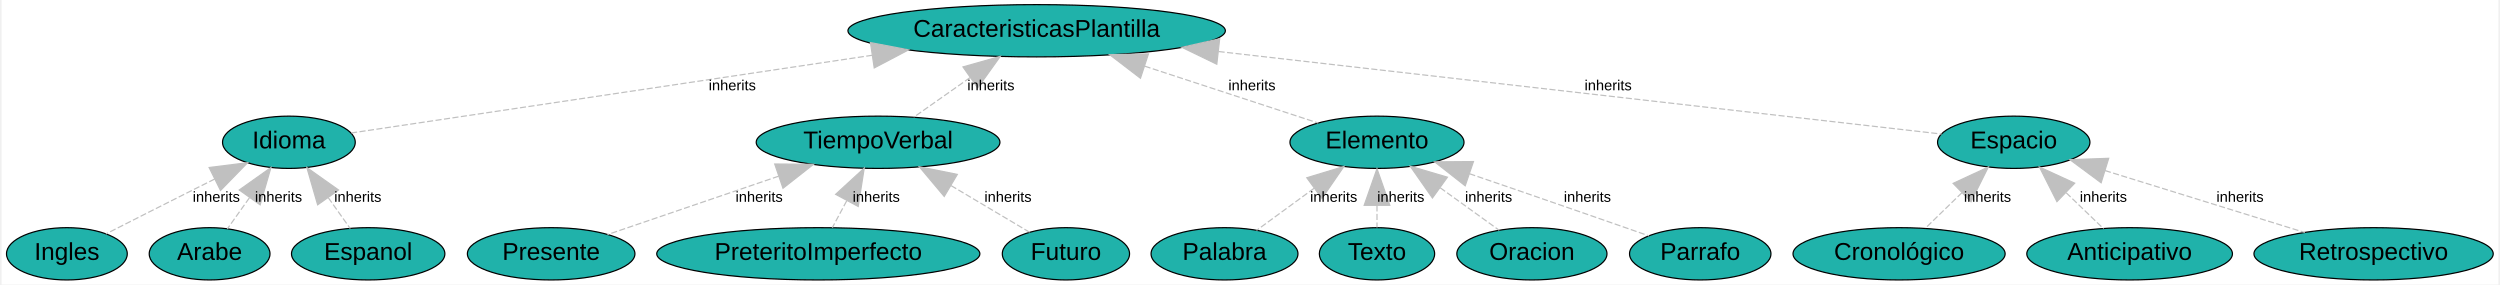
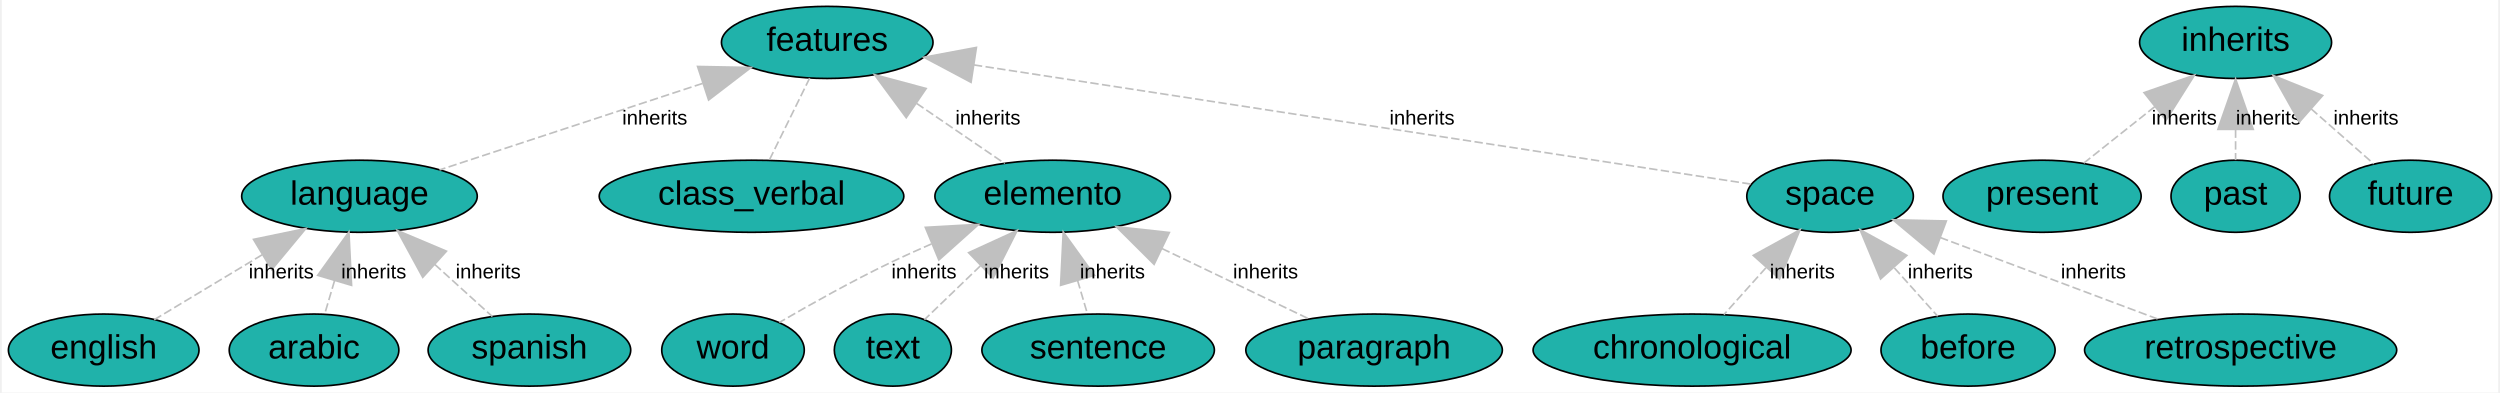
- <svg xmlns="http://www.w3.org/2000/svg" width="2047pt" height="233pt" viewBox="0.00 0.00 2046.79 233.28">
+ <svg xmlns="http://www.w3.org/2000/svg" width="1484pt" height="233pt" viewBox="0.00 0.00 1483.65 233.28">
  <g id="graph0" class="graph" transform="scale(1 1) rotate(0) translate(4 229.2792)">
-     <polygon fill="#ffffff" stroke="transparent" points="-4,4 -4,-229.279 2042.785,-229.279 2042.785,4 -4,4" />
+     <polygon fill="#ffffff" stroke="transparent" points="-4,4 -4,-229.279 1479.652,-229.279 1479.652,4 -4,4" />
    <g id="node1" class="node">
-       <ellipse fill="#20b2aa" stroke="#000000" cx="998.497" cy="-21.213" rx="60.208" ry="21.429" />
-       <text text-anchor="middle" x="998.497" y="-16.213" font-family="Arial" font-size="20.00" fill="#000000">Palabra</text>
+       <ellipse fill="#20b2aa" stroke="#000000" cx="430.568" cy="-21.213" rx="42.353" ry="21.429" />
+       <text text-anchor="middle" x="430.568" y="-16.213" font-family="Arial" font-size="20.00" fill="#000000">word</text>
    </g>
    <g id="node2" class="node">
-       <ellipse fill="#20b2aa" stroke="#000000" cx="1551.497" cy="-21.213" rx="86.948" ry="21.429" />
-       <text text-anchor="middle" x="1551.497" y="-16.213" font-family="Arial" font-size="20.00" fill="#000000">Cronológico</text>
+       <ellipse fill="#20b2aa" stroke="#000000" cx="1000.568" cy="-21.213" rx="94.505" ry="21.429" />
+       <text text-anchor="middle" x="1000.568" y="-16.213" font-family="Arial" font-size="20.00" fill="#000000">chronological</text>
    </g>
    <g id="node3" class="node">
-       <ellipse fill="#20b2aa" stroke="#000000" cx="446.498" cy="-21.213" rx="68.679" ry="21.429" />
-       <text text-anchor="middle" x="446.498" y="-16.213" font-family="Arial" font-size="20.00" fill="#000000">Presente</text>
+       <ellipse fill="#20b2aa" stroke="#000000" cx="1208.569" cy="-112.64" rx="58.88" ry="21.429" />
+       <text text-anchor="middle" x="1208.569" y="-107.64" font-family="Arial" font-size="20.00" fill="#000000">present</text>
    </g>
    <g id="node4" class="node">
-       <ellipse fill="#20b2aa" stroke="#000000" cx="1740.497" cy="-21.213" rx="84.292" ry="21.429" />
-       <text text-anchor="middle" x="1740.497" y="-16.213" font-family="Arial" font-size="20.00" fill="#000000">Anticipativo</text>
+       <ellipse fill="#20b2aa" stroke="#000000" cx="1164.569" cy="-21.213" rx="51.738" ry="21.429" />
+       <text text-anchor="middle" x="1164.569" y="-16.213" font-family="Arial" font-size="20.00" fill="#000000">before</text>
    </g>
    <g id="node5" class="node">
-       <ellipse fill="#20b2aa" stroke="#000000" cx="231.498" cy="-112.64" rx="54.395" ry="21.429" />
-       <text text-anchor="middle" x="231.498" y="-107.64" font-family="Arial" font-size="20.00" fill="#000000">Idioma</text>
+       <ellipse fill="#20b2aa" stroke="#000000" cx="208.569" cy="-112.64" rx="70.007" ry="21.429" />
+       <text text-anchor="middle" x="208.569" y="-107.64" font-family="Arial" font-size="20.00" fill="#000000">language</text>
+     </g>
+     <g id="node11" class="node">
+       <ellipse fill="#20b2aa" stroke="#000000" cx="56.569" cy="-21.213" rx="56.637" ry="21.429" />
+       <text text-anchor="middle" x="56.569" y="-16.213" font-family="Arial" font-size="20.00" fill="#000000">english</text>
+     </g>
+     <g id="edge3" class="edge">
+       <path fill="none" stroke="#c0c0c0" stroke-dasharray="5,2" d="M150.738,-77.856C128.874,-64.704 104.878,-50.271 86.581,-39.266" />
+       <polygon fill="#c0c0c0" stroke="#c0c0c0" points="145.584,-87.008 176.704,-93.474 156.409,-69.013 145.584,-87.008" />
+       <text text-anchor="middle" x="162.069" y="-63.826" font-family="Arial" font-size="12.00" fill="#000000">inherits</text>
+     </g>
+     <g id="node15" class="node">
+       <ellipse fill="#20b2aa" stroke="#000000" cx="181.569" cy="-21.213" rx="50.41" ry="21.429" />
+       <text text-anchor="middle" x="181.569" y="-16.213" font-family="Arial" font-size="20.00" fill="#000000">arabic</text>
+     </g>
+     <g id="edge4" class="edge">
+       <path fill="none" stroke="#c0c0c0" stroke-dasharray="5,2" d="M193.742,-62.435C191.649,-55.349 189.6,-48.408 187.797,-42.303" />
+       <polygon fill="#c0c0c0" stroke="#c0c0c0" points="183.739,-65.637 202.306,-91.435 203.88,-59.689 183.739,-65.637" />
+       <text text-anchor="middle" x="217.069" y="-63.826" font-family="Arial" font-size="12.00" fill="#000000">inherits</text>
+     </g>
+     <g id="node16" class="node">
+       <ellipse fill="#20b2aa" stroke="#000000" cx="309.568" cy="-21.213" rx="60.208" ry="21.429" />
+       <text text-anchor="middle" x="309.568" y="-16.213" font-family="Arial" font-size="20.00" fill="#000000">spanish</text>
+     </g>
+     <g id="edge2" class="edge">
+       <path fill="none" stroke="#c0c0c0" stroke-dasharray="5,2" d="M253.263,-72.182C265.156,-61.416 277.485,-50.255 287.563,-41.132" />
+       <polygon fill="#c0c0c0" stroke="#c0c0c0" points="246.178,-64.432 230.984,-92.349 260.271,-80.001 246.178,-64.432" />
+       <text text-anchor="middle" x="285.068" y="-63.826" font-family="Arial" font-size="12.00" fill="#000000">inherits</text>
+     </g>
+     <g id="node6" class="node">
+       <ellipse fill="#20b2aa" stroke="#000000" cx="441.568" cy="-112.64" rx="90.519" ry="21.429" />
+       <text text-anchor="middle" x="441.568" y="-107.64" font-family="Arial" font-size="20.00" fill="#000000">class_verbal</text>
+     </g>
+     <g id="node7" class="node">
+       <ellipse fill="#20b2aa" stroke="#000000" cx="1323.569" cy="-204.066" rx="57.052" ry="21.429" />
+       <text text-anchor="middle" x="1323.569" y="-199.066" font-family="Arial" font-size="20.00" fill="#000000">inherits</text>
+     </g>
+     <g id="edge6" class="edge">
+       <path fill="none" stroke="#c0c0c0" stroke-dasharray="5,2" d="M1275.595,-165.927C1260.896,-154.24 1245.342,-141.875 1232.922,-132.001" />
+       <polygon fill="#c0c0c0" stroke="#c0c0c0" points="1269.163,-174.226 1299.18,-184.677 1282.231,-157.788 1269.163,-174.226" />
+       <text text-anchor="middle" x="1293.069" y="-155.253" font-family="Arial" font-size="12.00" fill="#000000">inherits</text>
+     </g>
+     <g id="node12" class="node">
+       <ellipse fill="#20b2aa" stroke="#000000" cx="1323.569" cy="-112.64" rx="38.368" ry="21.429" />
+       <text text-anchor="middle" x="1323.569" y="-107.64" font-family="Arial" font-size="20.00" fill="#000000">past</text>
+     </g>
+     <g id="edge8" class="edge">
+       <path fill="none" stroke="#c0c0c0" stroke-dasharray="5,2" d="M1323.569,-152.356C1323.569,-145.957 1323.569,-139.718 1323.569,-134.151" />
+       <polygon fill="#c0c0c0" stroke="#c0c0c0" points="1313.069,-152.399 1323.569,-182.399 1334.069,-152.399 1313.069,-152.399" />
+       <text text-anchor="middle" x="1343.069" y="-155.253" font-family="Arial" font-size="12.00" fill="#000000">inherits</text>
+     </g>
+     <g id="node17" class="node">
+       <ellipse fill="#20b2aa" stroke="#000000" cx="1427.569" cy="-112.64" rx="48.167" ry="21.429" />
+       <text text-anchor="middle" x="1427.569" y="-107.64" font-family="Arial" font-size="20.00" fill="#000000">future</text>
+     </g>
+     <g id="edge7" class="edge">
+       <path fill="none" stroke="#c0c0c0" stroke-dasharray="5,2" d="M1368.414,-164.643C1381.313,-153.303 1394.812,-141.436 1405.652,-131.907" />
+       <polygon fill="#c0c0c0" stroke="#c0c0c0" points="1361.478,-156.759 1345.879,-184.453 1375.343,-172.531 1361.478,-156.759" />
+       <text text-anchor="middle" x="1401.069" y="-155.253" font-family="Arial" font-size="12.00" fill="#000000">inherits</text>
+     </g>
+     <g id="node8" class="node">
+       <ellipse fill="#20b2aa" stroke="#000000" cx="1326.569" cy="-21.213" rx="92.762" ry="21.429" />
+       <text text-anchor="middle" x="1326.569" y="-16.213" font-family="Arial" font-size="20.00" fill="#000000">retrospective</text>
+     </g>
+     <g id="node9" class="node">
+       <ellipse fill="#20b2aa" stroke="#000000" cx="525.568" cy="-21.213" rx="34.797" ry="21.429" />
+       <text text-anchor="middle" x="525.568" y="-16.213" font-family="Arial" font-size="20.00" fill="#000000">text</text>
    </g>
    <g id="node10" class="node">
-       <ellipse fill="#20b2aa" stroke="#000000" cx="49.498" cy="-21.213" rx="49.495" ry="21.429" />
-       <text text-anchor="middle" x="49.498" y="-16.213" font-family="Arial" font-size="20.00" fill="#000000">Ingles</text>
+       <ellipse fill="#20b2aa" stroke="#000000" cx="647.568" cy="-21.213" rx="69.094" ry="21.429" />
+       <text text-anchor="middle" x="647.568" y="-16.213" font-family="Arial" font-size="20.00" fill="#000000">sentence</text>
    </g>
-     <g id="edge3" class="edge">
-       <path fill="none" stroke="#c0c0c0" stroke-dasharray="5,2" d="M170.671,-82.512C164.529,-79.45 158.387,-76.381 152.498,-73.426 128.664,-61.471 101.794,-47.845 81.475,-37.511" />
-       <polygon fill="#c0c0c0" stroke="#c0c0c0" points="166.097,-91.964 197.636,-95.91 175.442,-73.157 166.097,-91.964" />
-       <text text-anchor="middle" x="171.998" y="-63.826" font-family="Arial" font-size="12.00" fill="#000000">inherits</text>
+     <g id="node13" class="node">
+       <ellipse fill="#20b2aa" stroke="#000000" cx="620.568" cy="-112.64" rx="70.007" ry="21.429" />
+       <text text-anchor="middle" x="620.568" y="-107.64" font-family="Arial" font-size="20.00" fill="#000000">elemento</text>
+     </g>
+     <g id="edge17" class="edge">
+       <path fill="none" stroke="#c0c0c0" stroke-dasharray="5,2" d="M548.588,-84.333C540.424,-80.799 532.275,-77.124 524.568,-73.426 501.679,-62.443 476.58,-48.393 458.08,-37.635" />
+       <polygon fill="#c0c0c0" stroke="#c0c0c0" points="544.867,-94.156 576.6,-95.959 552.917,-74.761 544.867,-94.156" />
+       <text text-anchor="middle" x="544.068" y="-63.826" font-family="Arial" font-size="12.00" fill="#000000">inherits</text>
+     </g>
+     <g id="edge14" class="edge">
+       <path fill="none" stroke="#c0c0c0" stroke-dasharray="5,2" d="M577.609,-71.296C565.937,-60.063 553.897,-48.476 544.341,-39.279" />
+       <polygon fill="#c0c0c0" stroke="#c0c0c0" points="570.588,-79.112 599.485,-92.349 585.15,-63.981 570.588,-79.112" />
+       <text text-anchor="middle" x="599.068" y="-63.826" font-family="Arial" font-size="12.00" fill="#000000">inherits</text>
+     </g>
+     <g id="edge16" class="edge">
+       <path fill="none" stroke="#c0c0c0" stroke-dasharray="5,2" d="M635.332,-62.65C637.41,-55.612 639.448,-48.71 641.247,-42.62" />
+       <polygon fill="#c0c0c0" stroke="#c0c0c0" points="625.258,-59.689 626.831,-91.435 645.398,-65.637 625.258,-59.689" />
+       <text text-anchor="middle" x="656.068" y="-63.826" font-family="Arial" font-size="12.00" fill="#000000">inherits</text>
+     </g>
+     <g id="node19" class="node">
+       <ellipse fill="#20b2aa" stroke="#000000" cx="811.568" cy="-21.213" rx="76.235" ry="21.429" />
+       <text text-anchor="middle" x="811.568" y="-16.213" font-family="Arial" font-size="20.00" fill="#000000">paragraph</text>
+     </g>
+     <g id="edge15" class="edge">
+       <path fill="none" stroke="#c0c0c0" stroke-dasharray="5,2" d="M685.503,-81.558C714.57,-67.644 747.86,-51.709 772.929,-39.709" />
+       <polygon fill="#c0c0c0" stroke="#c0c0c0" points="680.83,-72.153 658.304,-94.577 689.897,-91.095 680.83,-72.153" />
+       <text text-anchor="middle" x="747.068" y="-63.826" font-family="Arial" font-size="12.00" fill="#000000">inherits</text>
    </g>
    <g id="node14" class="node">
-       <ellipse fill="#20b2aa" stroke="#000000" cx="166.498" cy="-21.213" rx="49.495" ry="21.429" />
-       <text text-anchor="middle" x="166.498" y="-16.213" font-family="Arial" font-size="20.00" fill="#000000">Arabe</text>
+       <ellipse fill="#20b2aa" stroke="#000000" cx="486.568" cy="-204.066" rx="62.865" ry="21.429" />
+       <text text-anchor="middle" x="486.568" y="-199.066" font-family="Arial" font-size="20.00" fill="#000000">features</text>
    </g>
-     <g id="edge4" class="edge">
-       <path fill="none" stroke="#c0c0c0" stroke-dasharray="5,2" d="M199.126,-67.107C192.752,-58.141 186.371,-49.167 180.965,-41.562" />
-       <polygon fill="#c0c0c0" stroke="#c0c0c0" points="190.807,-73.527 216.748,-91.894 207.922,-61.359 190.807,-73.527" />
-       <text text-anchor="middle" x="222.998" y="-63.826" font-family="Arial" font-size="12.00" fill="#000000">inherits</text>
+     <g id="edge1" class="edge">
+       <path fill="none" stroke="#c0c0c0" stroke-dasharray="5,2" d="M412.555,-179.725C362.953,-163.412 299.104,-142.414 256.162,-128.292" />
+       <polygon fill="#c0c0c0" stroke="#c0c0c0" points="409.506,-189.775 441.284,-189.173 416.066,-169.827 409.506,-189.775" />
+       <text text-anchor="middle" x="384.068" y="-155.253" font-family="Arial" font-size="12.00" fill="#000000">inherits</text>
    </g>
-     <g id="node15" class="node">
-       <ellipse fill="#20b2aa" stroke="#000000" cx="296.498" cy="-21.213" rx="62.865" ry="21.429" />
-       <text text-anchor="middle" x="296.498" y="-16.213" font-family="Arial" font-size="20.00" fill="#000000">Espanol</text>
+     <g id="edge5" class="edge">
+       <path fill="none" stroke="#c0c0c0" stroke-dasharray="5,2" d="M476.132,-182.861C468.862,-168.091 459.206,-148.474 451.949,-133.73" />
    </g>
-     <g id="edge2" class="edge">
-       <path fill="none" stroke="#c0c0c0" stroke-dasharray="5,2" d="M263.74,-67.289C270.069,-58.387 276.411,-49.466 281.806,-41.877" />
-       <polygon fill="#c0c0c0" stroke="#c0c0c0" points="255.072,-61.359 246.247,-91.894 272.188,-73.527 255.072,-61.359" />
-       <text text-anchor="middle" x="287.998" y="-63.826" font-family="Arial" font-size="12.00" fill="#000000">inherits</text>
-     </g>
-     <g id="node6" class="node">
-       <ellipse fill="#20b2aa" stroke="#000000" cx="714.497" cy="-112.64" rx="99.904" ry="21.429" />
-       <text text-anchor="middle" x="714.497" y="-107.64" font-family="Arial" font-size="20.00" fill="#000000">TiempoVerbal</text>
-     </g>
-     <g id="edge6" class="edge">
-       <path fill="none" stroke="#c0c0c0" stroke-dasharray="5,2" d="M633.005,-84.839C586.985,-69.139 531.149,-50.091 492.633,-36.952" />
-       <polygon fill="#c0c0c0" stroke="#c0c0c0" points="629.766,-94.828 661.549,-94.577 636.546,-74.953 629.766,-94.828" />
-       <text text-anchor="middle" x="616.997" y="-63.826" font-family="Arial" font-size="12.00" fill="#000000">inherits</text>
-     </g>
-     <g id="node11" class="node">
-       <ellipse fill="#20b2aa" stroke="#000000" cx="665.497" cy="-21.213" rx="132.458" ry="21.429" />
-       <text text-anchor="middle" x="665.497" y="-16.213" font-family="Arial" font-size="20.00" fill="#000000">PreteritoImperfecto</text>
-     </g>
-     <g id="edge8" class="edge">
-       <path fill="none" stroke="#c0c0c0" stroke-dasharray="5,2" d="M688.775,-64.645C684.635,-56.921 680.542,-49.284 676.97,-42.62" />
-       <polygon fill="#c0c0c0" stroke="#c0c0c0" points="679.707,-69.953 703.133,-91.435 698.216,-60.033 679.707,-69.953" />
-       <text text-anchor="middle" x="712.997" y="-63.826" font-family="Arial" font-size="12.00" fill="#000000">inherits</text>
-     </g>
-     <g id="node16" class="node">
-       <ellipse fill="#20b2aa" stroke="#000000" cx="868.497" cy="-21.213" rx="52.152" ry="21.429" />
-       <text text-anchor="middle" x="868.497" y="-16.213" font-family="Arial" font-size="20.00" fill="#000000">Futuro</text>
-     </g>
-     <g id="edge7" class="edge">
-       <path fill="none" stroke="#c0c0c0" stroke-dasharray="5,2" d="M774.262,-77.159C796.436,-63.994 820.621,-49.637 838.937,-38.763" />
-       <polygon fill="#c0c0c0" stroke="#c0c0c0" points="768.73,-68.232 748.293,-92.576 779.45,-86.29 768.73,-68.232" />
-       <text text-anchor="middle" x="820.997" y="-63.826" font-family="Arial" font-size="12.00" fill="#000000">inherits</text>
-     </g>
-     <g id="node7" class="node">
-       <ellipse fill="#20b2aa" stroke="#000000" cx="1940.497" cy="-21.213" rx="98.076" ry="21.429" />
-       <text text-anchor="middle" x="1940.497" y="-16.213" font-family="Arial" font-size="20.00" fill="#000000">Retrospectivo</text>
-     </g>
-     <g id="node8" class="node">
-       <ellipse fill="#20b2aa" stroke="#000000" cx="1123.497" cy="-21.213" rx="47.253" ry="21.429" />
-       <text text-anchor="middle" x="1123.497" y="-16.213" font-family="Arial" font-size="20.00" fill="#000000">Texto</text>
-     </g>
-     <g id="node9" class="node">
-       <ellipse fill="#20b2aa" stroke="#000000" cx="1250.497" cy="-21.213" rx="61.537" ry="21.429" />
-       <text text-anchor="middle" x="1250.497" y="-16.213" font-family="Arial" font-size="20.00" fill="#000000">Oracion</text>
-     </g>
-     <g id="node12" class="node">
-       <ellipse fill="#20b2aa" stroke="#000000" cx="1123.497" cy="-112.64" rx="71.336" ry="21.429" />
-       <text text-anchor="middle" x="1123.497" y="-107.64" font-family="Arial" font-size="20.00" fill="#000000">Elemento</text>
-     </g>
-     <g id="edge17" class="edge">
-       <path fill="none" stroke="#c0c0c0" stroke-dasharray="5,2" d="M1071.95,-74.937C1055.696,-63.049 1038.421,-50.414 1024.711,-40.386" />
-       <polygon fill="#c0c0c0" stroke="#c0c0c0" points="1065.961,-83.566 1096.374,-92.801 1078.359,-66.616 1065.961,-83.566" />
-       <text text-anchor="middle" x="1087.997" y="-63.826" font-family="Arial" font-size="12.00" fill="#000000">inherits</text>
-     </g>
-     <g id="edge14" class="edge">
-       <path fill="none" stroke="#c0c0c0" stroke-dasharray="5,2" d="M1123.497,-60.93C1123.497,-54.531 1123.497,-48.291 1123.497,-42.724" />
-       <polygon fill="#c0c0c0" stroke="#c0c0c0" points="1112.998,-60.973 1123.497,-90.973 1133.998,-60.973 1112.998,-60.973" />
-       <text text-anchor="middle" x="1142.997" y="-63.826" font-family="Arial" font-size="12.00" fill="#000000">inherits</text>
-     </g>
-     <g id="edge16" class="edge">
-       <path fill="none" stroke="#c0c0c0" stroke-dasharray="5,2" d="M1175.279,-75.362C1191.913,-63.388 1209.659,-50.613 1223.734,-40.48" />
-       <polygon fill="#c0c0c0" stroke="#c0c0c0" points="1168.955,-66.977 1150.742,-93.026 1181.224,-84.02 1168.955,-66.977" />
-       <text text-anchor="middle" x="1214.997" y="-63.826" font-family="Arial" font-size="12.00" fill="#000000">inherits</text>
+     <g id="edge13" class="edge">
+       <path fill="none" stroke="#c0c0c0" stroke-dasharray="5,2" d="M539.643,-167.854C557.531,-155.649 576.804,-142.5 592.053,-132.095" />
+       <polygon fill="#c0c0c0" stroke="#c0c0c0" points="533.523,-159.319 514.659,-184.9 545.359,-176.666 533.523,-159.319" />
+       <text text-anchor="middle" x="582.068" y="-155.253" font-family="Arial" font-size="12.00" fill="#000000">inherits</text>
    </g>
    <g id="node18" class="node">
-       <ellipse fill="#20b2aa" stroke="#000000" cx="1388.497" cy="-21.213" rx="57.965" ry="21.429" />
-       <text text-anchor="middle" x="1388.497" y="-16.213" font-family="Arial" font-size="20.00" fill="#000000">Parrafo</text>
-     </g>
-     <g id="edge15" class="edge">
-       <path fill="none" stroke="#c0c0c0" stroke-dasharray="5,2" d="M1199.243,-86.888C1212.338,-82.414 1225.815,-77.796 1238.497,-73.426 1274.996,-60.852 1316.435,-46.415 1346.495,-35.914" />
-       <polygon fill="#c0c0c0" stroke="#c0c0c0" points="1195.806,-76.966 1170.799,-96.586 1202.583,-96.843 1195.806,-76.966" />
-       <text text-anchor="middle" x="1295.997" y="-63.826" font-family="Arial" font-size="12.00" fill="#000000">inherits</text>
-     </g>
-     <g id="node13" class="node">
-       <ellipse fill="#20b2aa" stroke="#000000" cx="844.497" cy="-204.066" rx="154.713" ry="21.429" />
-       <text text-anchor="middle" x="844.497" y="-199.066" font-family="Arial" font-size="20.00" fill="#000000">CaracteristicasPlantilla</text>
-     </g>
-     <g id="edge1" class="edge">
-       <path fill="none" stroke="#c0c0c0" stroke-dasharray="5,2" d="M709.734,-183.967C575.285,-163.914 375.734,-134.152 282.704,-120.277" />
-       <polygon fill="#c0c0c0" stroke="#c0c0c0" points="708.247,-194.361 739.467,-188.401 711.345,-173.591 708.247,-194.361" />
-       <text text-anchor="middle" x="594.997" y="-155.253" font-family="Arial" font-size="12.00" fill="#000000">inherits</text>
-     </g>
-     <g id="edge5" class="edge">
-       <path fill="none" stroke="#c0c0c0" stroke-dasharray="5,2" d="M789.892,-165.663C774.054,-154.524 757.37,-142.791 743.735,-133.202" />
-       <polygon fill="#c0c0c0" stroke="#c0c0c0" points="784.093,-174.422 814.673,-183.091 796.174,-157.244 784.093,-174.422" />
-       <text text-anchor="middle" x="806.997" y="-155.253" font-family="Arial" font-size="12.00" fill="#000000">inherits</text>
-     </g>
-     <g id="edge13" class="edge">
-       <path fill="none" stroke="#c0c0c0" stroke-dasharray="5,2" d="M933.018,-175.058C980.14,-159.617 1036.26,-141.227 1075.329,-128.424" />
-       <polygon fill="#c0c0c0" stroke="#c0c0c0" points="929.589,-165.133 904.35,-184.453 936.128,-185.089 929.589,-165.133" />
-       <text text-anchor="middle" x="1020.997" y="-155.253" font-family="Arial" font-size="12.00" fill="#000000">inherits</text>
-     </g>
-     <g id="node17" class="node">
-       <ellipse fill="#20b2aa" stroke="#000000" cx="1645.497" cy="-112.64" rx="62.452" ry="21.429" />
-       <text text-anchor="middle" x="1645.497" y="-107.64" font-family="Arial" font-size="20.00" fill="#000000">Espacio</text>
+       <ellipse fill="#20b2aa" stroke="#000000" cx="1082.569" cy="-112.64" rx="49.495" ry="21.429" />
+       <text text-anchor="middle" x="1082.569" y="-107.64" font-family="Arial" font-size="20.00" fill="#000000">space</text>
    </g>
    <g id="edge9" class="edge">
-       <path fill="none" stroke="#c0c0c0" stroke-dasharray="5,2" d="M993.625,-187.045C1172.135,-166.669 1462.486,-133.529 1586.411,-119.384" />
-       <polygon fill="#c0c0c0" stroke="#c0c0c0" points="992.166,-176.643 963.55,-190.477 994.548,-197.507 992.166,-176.643" />
-       <text text-anchor="middle" x="1312.997" y="-155.253" font-family="Arial" font-size="12.00" fill="#000000">inherits</text>
+       <path fill="none" stroke="#c0c0c0" stroke-dasharray="5,2" d="M573.71,-190.698C701.686,-171.067 936.053,-135.115 1035.718,-119.826" />
+       <polygon fill="#c0c0c0" stroke="#c0c0c0" points="572.047,-180.331 543.986,-195.258 575.231,-201.088 572.047,-180.331" />
+       <text text-anchor="middle" x="840.068" y="-155.253" font-family="Arial" font-size="12.00" fill="#000000">inherits</text>
    </g>
    <g id="edge10" class="edge">
-       <path fill="none" stroke="#c0c0c0" stroke-dasharray="5,2" d="M1603.088,-71.391C1592.653,-61.242 1581.913,-50.796 1572.953,-42.081" />
-       <polygon fill="#c0c0c0" stroke="#c0c0c0" points="1595.809,-78.959 1624.636,-92.349 1610.451,-63.905 1595.809,-78.959" />
-       <text text-anchor="middle" x="1623.997" y="-63.826" font-family="Arial" font-size="12.00" fill="#000000">inherits</text>
+       <path fill="none" stroke="#c0c0c0" stroke-dasharray="5,2" d="M1044.454,-70.143C1035.777,-60.469 1026.927,-50.601 1019.468,-42.285" />
+       <polygon fill="#c0c0c0" stroke="#c0c0c0" points="1036.928,-77.479 1064.776,-92.801 1052.562,-63.457 1036.928,-77.479" />
+       <text text-anchor="middle" x="1066.069" y="-63.826" font-family="Arial" font-size="12.00" fill="#000000">inherits</text>
    </g>
    <g id="edge12" class="edge">
-       <path fill="none" stroke="#c0c0c0" stroke-dasharray="5,2" d="M1688.521,-71.235C1699.144,-61.011 1710.069,-50.497 1719.144,-41.763" />
-       <polygon fill="#c0c0c0" stroke="#c0c0c0" points="1680.916,-63.981 1666.581,-92.349 1695.478,-79.112 1680.916,-63.981" />
-       <text text-anchor="middle" x="1718.997" y="-63.826" font-family="Arial" font-size="12.00" fill="#000000">inherits</text>
+       <path fill="none" stroke="#c0c0c0" stroke-dasharray="5,2" d="M1120.759,-70.059C1129.747,-60.038 1138.916,-49.815 1146.527,-41.328" />
+       <polygon fill="#c0c0c0" stroke="#c0c0c0" points="1112.575,-63.457 1100.361,-92.801 1128.209,-77.479 1112.575,-63.457" />
+       <text text-anchor="middle" x="1148.069" y="-63.826" font-family="Arial" font-size="12.00" fill="#000000">inherits</text>
    </g>
    <g id="edge11" class="edge">
-       <path fill="none" stroke="#c0c0c0" stroke-dasharray="5,2" d="M1720.273,-89.465C1771.229,-73.673 1837.629,-53.094 1884.142,-38.679" />
-       <polygon fill="#c0c0c0" stroke="#c0c0c0" points="1717.138,-79.444 1691.591,-98.354 1723.355,-99.503 1717.138,-79.444" />
-       <text text-anchor="middle" x="1830.997" y="-63.826" font-family="Arial" font-size="12.00" fill="#000000">inherits</text>
+       <path fill="none" stroke="#c0c0c0" stroke-dasharray="5,2" d="M1147.988,-88.127C1188.863,-72.811 1240.623,-53.417 1277.882,-39.456" />
+       <polygon fill="#c0c0c0" stroke="#c0c0c0" points="1144.301,-78.296 1119.892,-98.654 1151.669,-97.96 1144.301,-78.296" />
+       <text text-anchor="middle" x="1239.069" y="-63.826" font-family="Arial" font-size="12.00" fill="#000000">inherits</text>
    </g>
  </g>
</svg>
